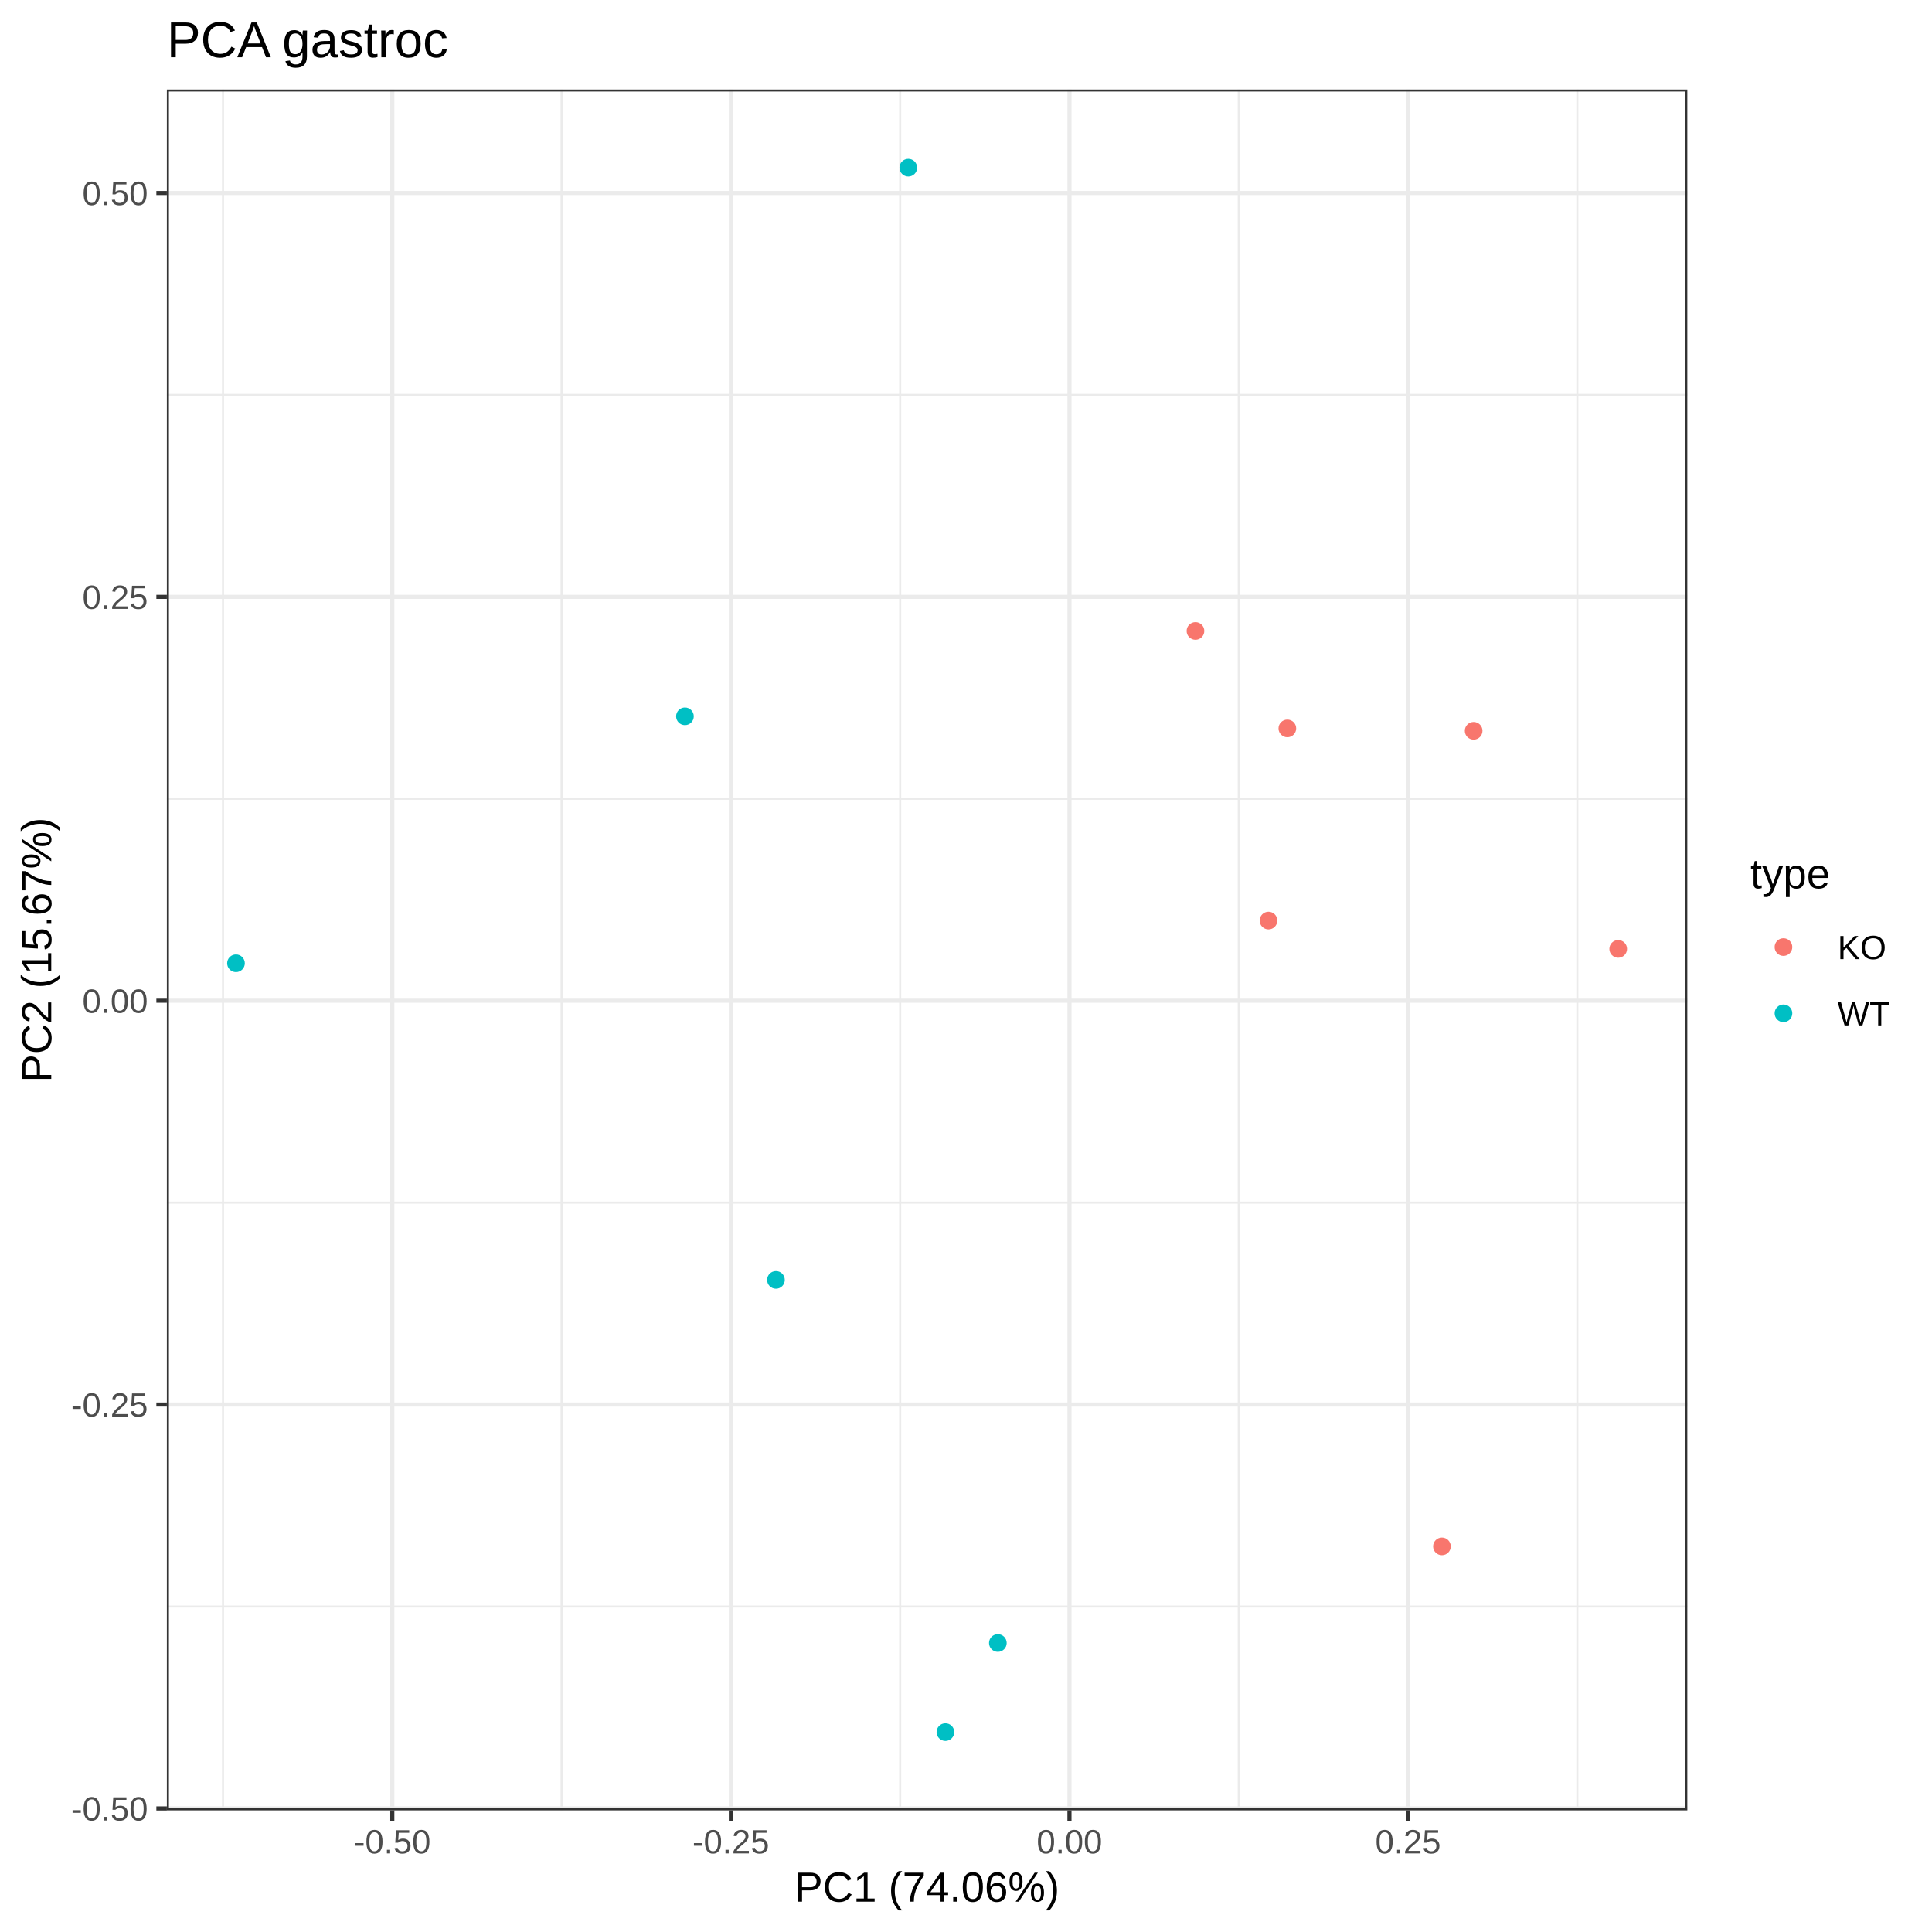
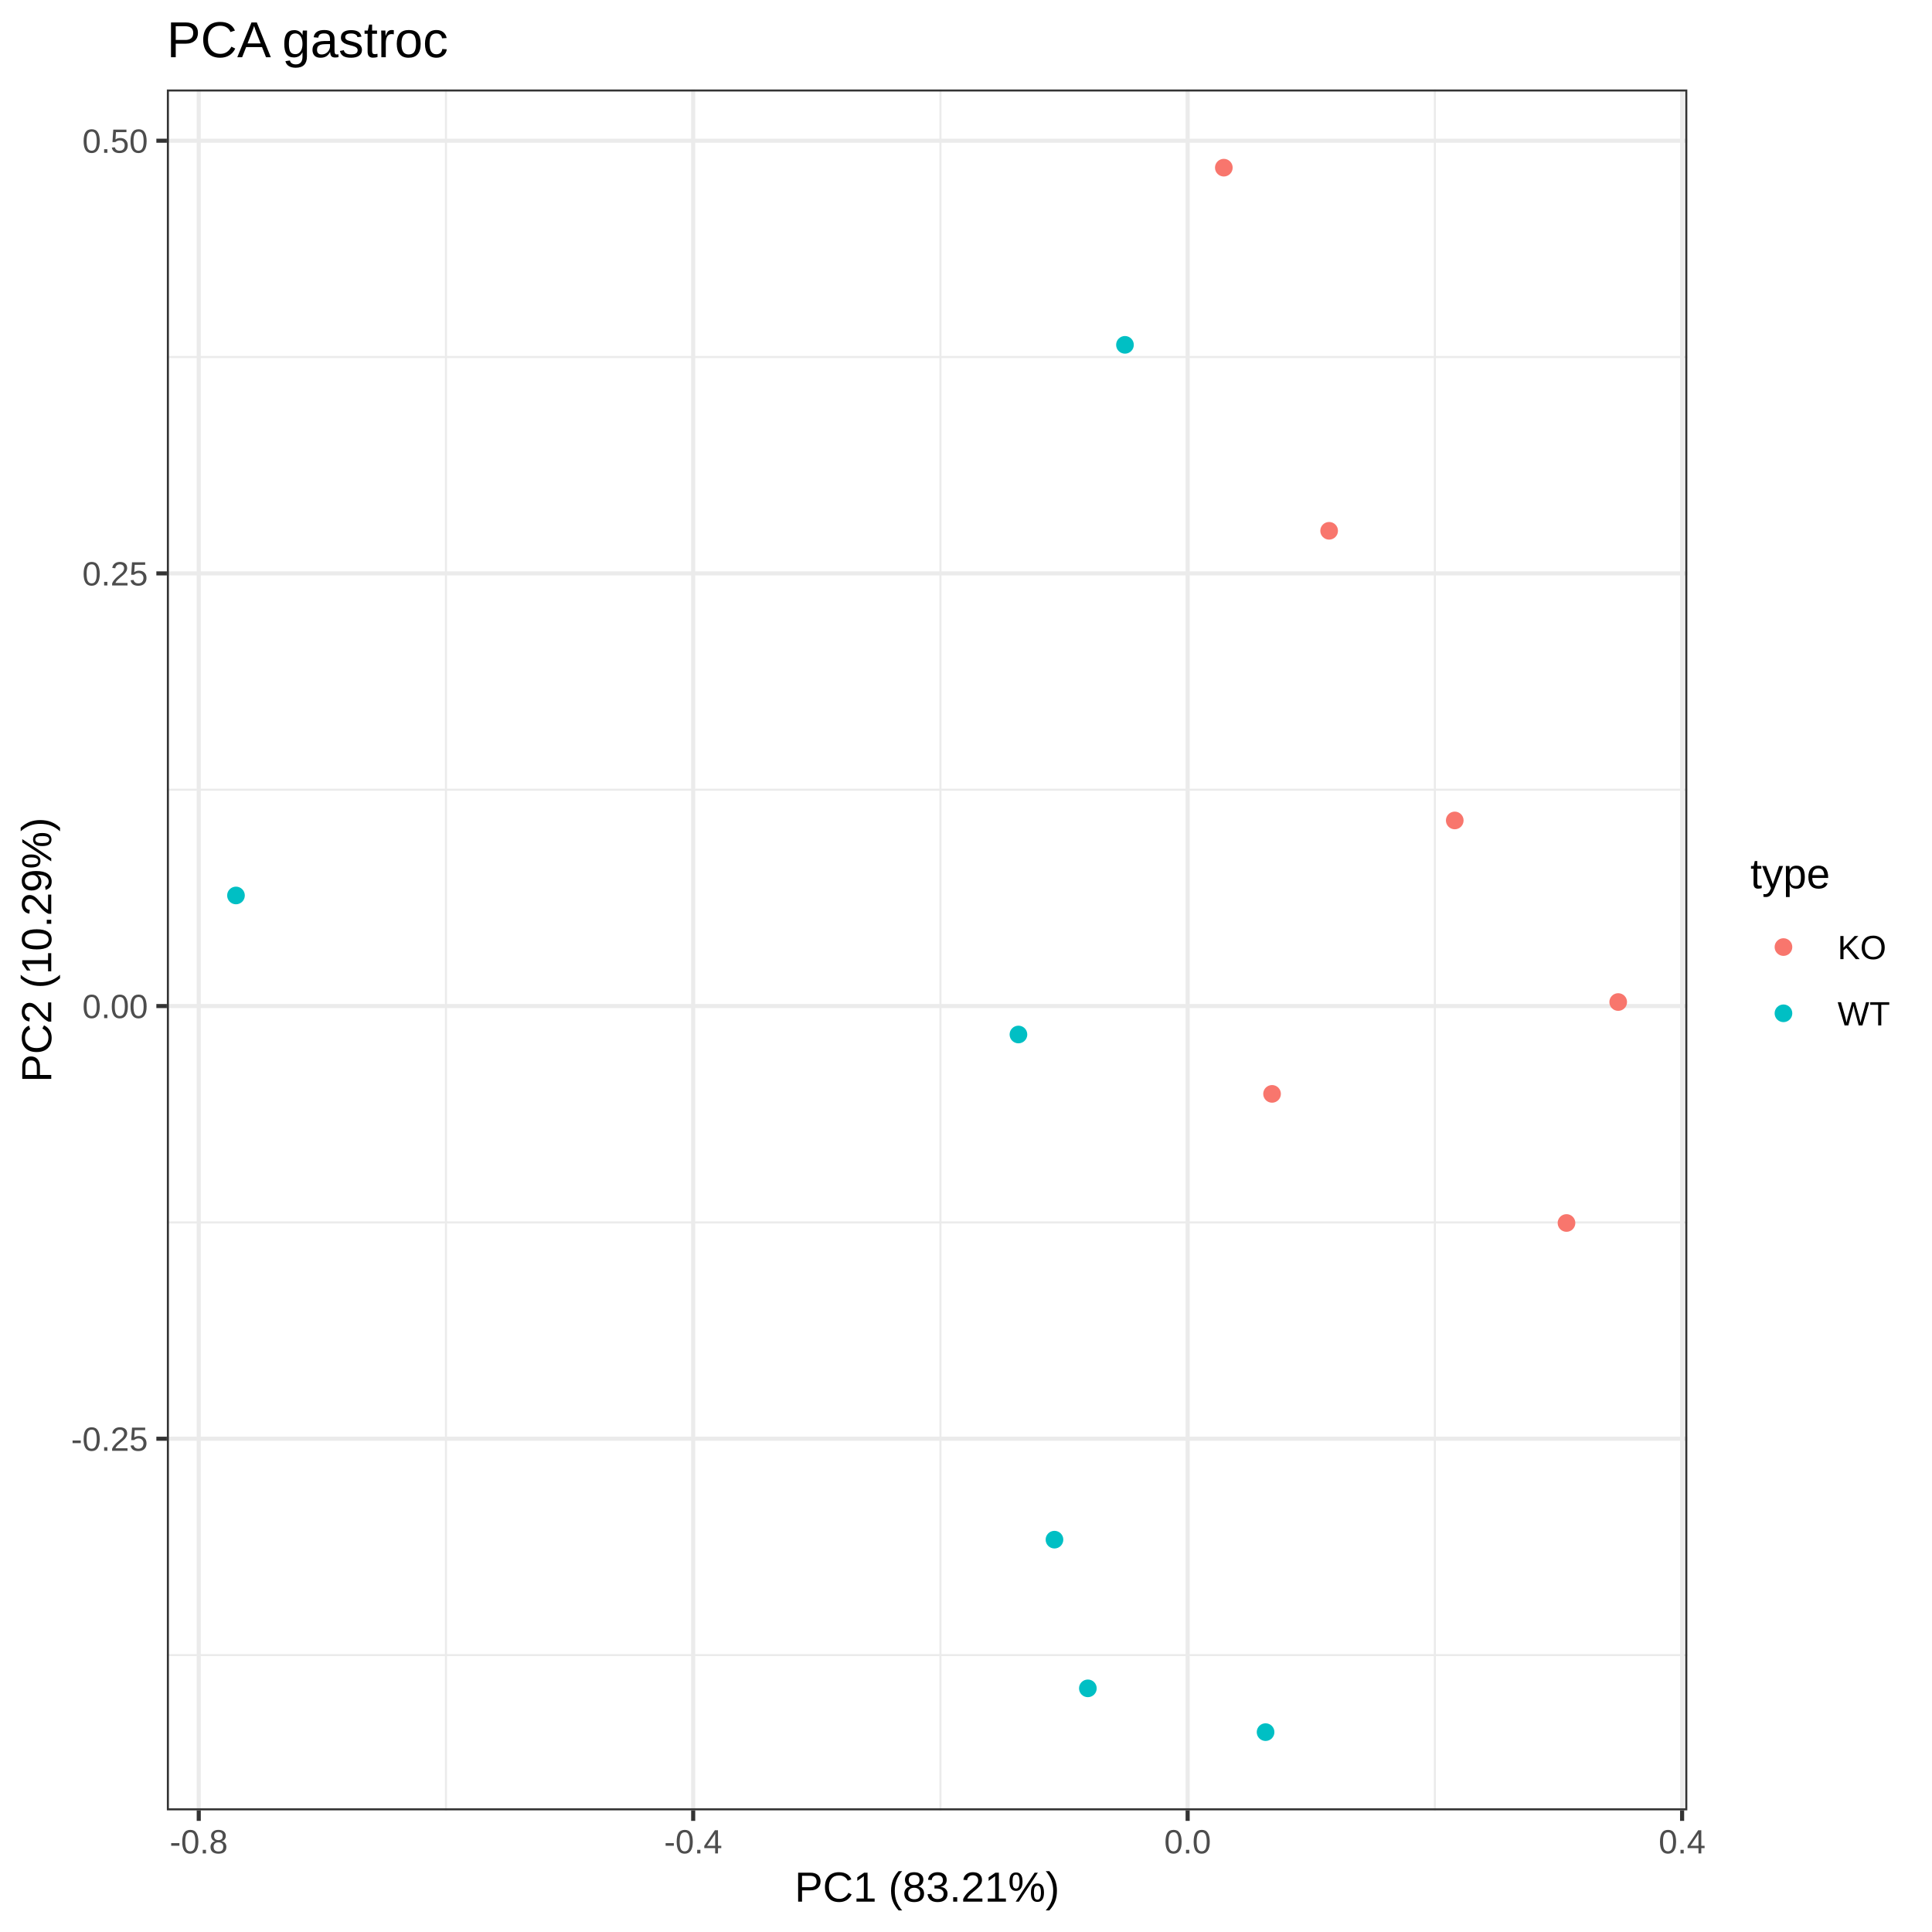
<svg xmlns="http://www.w3.org/2000/svg" class="svglite" width="504.00pt" height="504.00pt" viewBox="0 0 504.00 504.00">
  <defs>
    <style type="text/css">
    .svglite line, .svglite polyline, .svglite polygon, .svglite path, .svglite rect, .svglite circle {
      fill: none;
      stroke: #000000;
      stroke-linecap: round;
      stroke-linejoin: round;
      stroke-miterlimit: 10.00;
    }
    .svglite text {
      white-space: pre;
    }
  </style>
  </defs>
  <rect width="100%" height="100%" style="stroke: none; fill: #FFFFFF;" />
  <defs>
    <clipPath id="cpMC4wMHw1MDQuMDB8MC4wMHw1MDQuMDA=">
      <rect x="0.00" y="0.00" width="504.00" height="504.00" />
    </clipPath>
  </defs>
  <g clip-path="url(#cpMC4wMHw1MDQuMDB8MC4wMHw1MDQuMDA=)">
    <rect x="0.00" y="-0" width="504.00" height="504.00" style="stroke-width: 1.07; stroke: #FFFFFF; fill: #FFFFFF;" />
  </g>
  <defs>
    <clipPath id="cpNDMuNTN8NDQwLjE3fDIzLjM0fDQ3Mi4yNw==">
      <rect x="43.53" y="23.34" width="396.64" height="448.93" />
    </clipPath>
  </defs>
  <g clip-path="url(#cpNDMuNTN8NDQwLjE3fDIzLjM0fDQ3Mi4yNw==)">
    <rect x="43.53" y="23.34" width="396.64" height="448.93" style="stroke-width: 1.07; stroke: none; fill: #FFFFFF;" />
-     <polyline points="43.53,419.09 440.17,419.09 " style="stroke-width: 0.53; stroke: #EBEBEB; stroke-linecap: butt;" />
-     <polyline points="43.53,313.73 440.17,313.73 " style="stroke-width: 0.53; stroke: #EBEBEB; stroke-linecap: butt;" />
-     <polyline points="43.53,208.38 440.17,208.38 " style="stroke-width: 0.53; stroke: #EBEBEB; stroke-linecap: butt;" />
-     <polyline points="43.53,103.02 440.17,103.02 " style="stroke-width: 0.53; stroke: #EBEBEB; stroke-linecap: butt;" />
-     <polyline points="58.18,472.27 58.18,23.34 " style="stroke-width: 0.53; stroke: #EBEBEB; stroke-linecap: butt;" />
-     <polyline points="146.50,472.27 146.50,23.34 " style="stroke-width: 0.53; stroke: #EBEBEB; stroke-linecap: butt;" />
-     <polyline points="234.83,472.27 234.83,23.34 " style="stroke-width: 0.53; stroke: #EBEBEB; stroke-linecap: butt;" />
-     <polyline points="323.15,472.27 323.15,23.34 " style="stroke-width: 0.53; stroke: #EBEBEB; stroke-linecap: butt;" />
-     <polyline points="411.48,472.27 411.48,23.34 " style="stroke-width: 0.53; stroke: #EBEBEB; stroke-linecap: butt;" />
-     <polyline points="43.53,471.77 440.17,471.77 " style="stroke-width: 1.07; stroke: #EBEBEB; stroke-linecap: butt;" />
-     <polyline points="43.53,366.41 440.17,366.41 " style="stroke-width: 1.07; stroke: #EBEBEB; stroke-linecap: butt;" />
-     <polyline points="43.53,261.05 440.17,261.05 " style="stroke-width: 1.07; stroke: #EBEBEB; stroke-linecap: butt;" />
-     <polyline points="43.53,155.70 440.17,155.70 " style="stroke-width: 1.07; stroke: #EBEBEB; stroke-linecap: butt;" />
-     <polyline points="43.53,50.34 440.17,50.34 " style="stroke-width: 1.07; stroke: #EBEBEB; stroke-linecap: butt;" />
-     <polyline points="102.34,472.27 102.34,23.34 " style="stroke-width: 1.07; stroke: #EBEBEB; stroke-linecap: butt;" />
-     <polyline points="190.66,472.27 190.66,23.34 " style="stroke-width: 1.07; stroke: #EBEBEB; stroke-linecap: butt;" />
-     <polyline points="278.99,472.27 278.99,23.34 " style="stroke-width: 1.07; stroke: #EBEBEB; stroke-linecap: butt;" />
-     <polyline points="367.32,472.27 367.32,23.34 " style="stroke-width: 1.07; stroke: #EBEBEB; stroke-linecap: butt;" />
-     <circle cx="178.68" cy="186.87" r="1.95" style="stroke-width: 0.71; stroke: #00BFC4; fill: #00BFC4;" />
-     <circle cx="260.31" cy="428.61" r="1.95" style="stroke-width: 0.71; stroke: #00BFC4; fill: #00BFC4;" />
-     <circle cx="202.42" cy="333.89" r="1.95" style="stroke-width: 0.71; stroke: #00BFC4; fill: #00BFC4;" />
-     <circle cx="61.56" cy="251.29" r="1.95" style="stroke-width: 0.71; stroke: #00BFC4; fill: #00BFC4;" />
-     <circle cx="236.95" cy="43.74" r="1.95" style="stroke-width: 0.71; stroke: #00BFC4; fill: #00BFC4;" />
-     <circle cx="246.63" cy="451.86" r="1.95" style="stroke-width: 0.71; stroke: #00BFC4; fill: #00BFC4;" />
-     <circle cx="311.86" cy="164.60" r="1.95" style="stroke-width: 0.71; stroke: #F8766D; fill: #F8766D;" />
-     <circle cx="422.14" cy="247.54" r="1.95" style="stroke-width: 0.71; stroke: #F8766D; fill: #F8766D;" />
-     <circle cx="376.16" cy="403.41" r="1.95" style="stroke-width: 0.71; stroke: #F8766D; fill: #F8766D;" />
-     <circle cx="384.43" cy="190.65" r="1.95" style="stroke-width: 0.71; stroke: #F8766D; fill: #F8766D;" />
-     <circle cx="330.91" cy="240.15" r="1.95" style="stroke-width: 0.71; stroke: #F8766D; fill: #F8766D;" />
-     <circle cx="335.83" cy="190.03" r="1.95" style="stroke-width: 0.71; stroke: #F8766D; fill: #F8766D;" />
+     <polyline points="43.53,431.76 440.17,431.76 " style="stroke-width: 0.53; stroke: #EBEBEB; stroke-linecap: butt;" />
+     <polyline points="43.53,318.89 440.17,318.89 " style="stroke-width: 0.53; stroke: #EBEBEB; stroke-linecap: butt;" />
+     <polyline points="43.53,206.01 440.17,206.01 " style="stroke-width: 0.53; stroke: #EBEBEB; stroke-linecap: butt;" />
+     <polyline points="43.53,93.14 440.17,93.14 " style="stroke-width: 0.53; stroke: #EBEBEB; stroke-linecap: butt;" />
+     <polyline points="116.34,472.27 116.34,23.34 " style="stroke-width: 0.53; stroke: #EBEBEB; stroke-linecap: butt;" />
+     <polyline points="245.33,472.27 245.33,23.34 " style="stroke-width: 0.53; stroke: #EBEBEB; stroke-linecap: butt;" />
+     <polyline points="374.31,472.27 374.31,23.34 " style="stroke-width: 0.53; stroke: #EBEBEB; stroke-linecap: butt;" />
+     <polyline points="43.53,375.32 440.17,375.32 " style="stroke-width: 1.07; stroke: #EBEBEB; stroke-linecap: butt;" />
+     <polyline points="43.53,262.45 440.17,262.45 " style="stroke-width: 1.07; stroke: #EBEBEB; stroke-linecap: butt;" />
+     <polyline points="43.53,149.58 440.17,149.58 " style="stroke-width: 1.07; stroke: #EBEBEB; stroke-linecap: butt;" />
+     <polyline points="43.53,36.71 440.17,36.71 " style="stroke-width: 1.07; stroke: #EBEBEB; stroke-linecap: butt;" />
+     <polyline points="51.85,472.27 51.85,23.34 " style="stroke-width: 1.07; stroke: #EBEBEB; stroke-linecap: butt;" />
+     <polyline points="180.83,472.27 180.83,23.34 " style="stroke-width: 1.07; stroke: #EBEBEB; stroke-linecap: butt;" />
+     <polyline points="309.82,472.27 309.82,23.34 " style="stroke-width: 1.07; stroke: #EBEBEB; stroke-linecap: butt;" />
+     <polyline points="438.81,472.27 438.81,23.34 " style="stroke-width: 1.07; stroke: #EBEBEB; stroke-linecap: butt;" />
+     <circle cx="265.68" cy="269.87" r="1.95" style="stroke-width: 0.71; stroke: #00BFC4; fill: #00BFC4;" />
+     <circle cx="330.15" cy="451.86" r="1.95" style="stroke-width: 0.71; stroke: #00BFC4; fill: #00BFC4;" />
+     <circle cx="275.08" cy="401.65" r="1.95" style="stroke-width: 0.71; stroke: #00BFC4; fill: #00BFC4;" />
+     <circle cx="61.56" cy="233.60" r="1.95" style="stroke-width: 0.71; stroke: #00BFC4; fill: #00BFC4;" />
+     <circle cx="293.47" cy="89.96" r="1.95" style="stroke-width: 0.71; stroke: #00BFC4; fill: #00BFC4;" />
+     <circle cx="283.79" cy="440.44" r="1.95" style="stroke-width: 0.71; stroke: #00BFC4; fill: #00BFC4;" />
+     <circle cx="346.73" cy="138.47" r="1.95" style="stroke-width: 0.71; stroke: #F8766D; fill: #F8766D;" />
+     <circle cx="422.14" cy="261.40" r="1.95" style="stroke-width: 0.71; stroke: #F8766D; fill: #F8766D;" />
+     <circle cx="408.65" cy="319.04" r="1.95" style="stroke-width: 0.71; stroke: #F8766D; fill: #F8766D;" />
+     <circle cx="379.50" cy="214.03" r="1.95" style="stroke-width: 0.71; stroke: #F8766D; fill: #F8766D;" />
+     <circle cx="331.84" cy="285.36" r="1.95" style="stroke-width: 0.71; stroke: #F8766D; fill: #F8766D;" />
+     <circle cx="319.26" cy="43.74" r="1.95" style="stroke-width: 0.71; stroke: #F8766D; fill: #F8766D;" />
    <rect x="43.53" y="23.34" width="396.64" height="448.93" style="stroke-width: 1.07; stroke: #333333;" />
  </g>
  <g clip-path="url(#cpMC4wMHw1MDQuMDB8MC4wMHw1MDQuMDA=)">
-     <text x="38.60" y="474.92" text-anchor="end" style="font-size: 8.80px;fill: #4D4D4D; font-family: &quot;Arial&quot;;" textLength="20.06px" lengthAdjust="spacingAndGlyphs">-0.50</text>
-     <text x="38.60" y="369.56" text-anchor="end" style="font-size: 8.80px;fill: #4D4D4D; font-family: &quot;Arial&quot;;" textLength="20.06px" lengthAdjust="spacingAndGlyphs">-0.25</text>
-     <text x="38.60" y="264.21" text-anchor="end" style="font-size: 8.80px;fill: #4D4D4D; font-family: &quot;Arial&quot;;" textLength="17.13px" lengthAdjust="spacingAndGlyphs">0.00</text>
-     <text x="38.60" y="158.85" text-anchor="end" style="font-size: 8.80px;fill: #4D4D4D; font-family: &quot;Arial&quot;;" textLength="17.13px" lengthAdjust="spacingAndGlyphs">0.25</text>
-     <text x="38.60" y="53.49" text-anchor="end" style="font-size: 8.80px;fill: #4D4D4D; font-family: &quot;Arial&quot;;" textLength="17.13px" lengthAdjust="spacingAndGlyphs">0.50</text>
-     <polyline points="40.79,471.77 43.53,471.77 " style="stroke-width: 1.07; stroke: #333333; stroke-linecap: butt;" />
-     <polyline points="40.79,366.41 43.53,366.41 " style="stroke-width: 1.07; stroke: #333333; stroke-linecap: butt;" />
-     <polyline points="40.79,261.05 43.53,261.05 " style="stroke-width: 1.07; stroke: #333333; stroke-linecap: butt;" />
-     <polyline points="40.79,155.70 43.53,155.70 " style="stroke-width: 1.07; stroke: #333333; stroke-linecap: butt;" />
-     <polyline points="40.79,50.34 43.53,50.34 " style="stroke-width: 1.07; stroke: #333333; stroke-linecap: butt;" />
-     <polyline points="102.34,475.01 102.34,472.27 " style="stroke-width: 1.07; stroke: #333333; stroke-linecap: butt;" />
-     <polyline points="190.66,475.01 190.66,472.27 " style="stroke-width: 1.07; stroke: #333333; stroke-linecap: butt;" />
-     <polyline points="278.99,475.01 278.99,472.27 " style="stroke-width: 1.07; stroke: #333333; stroke-linecap: butt;" />
-     <polyline points="367.32,475.01 367.32,472.27 " style="stroke-width: 1.07; stroke: #333333; stroke-linecap: butt;" />
-     <text x="102.34" y="483.50" text-anchor="middle" style="font-size: 8.80px;fill: #4D4D4D; font-family: &quot;Arial&quot;;" textLength="20.06px" lengthAdjust="spacingAndGlyphs">-0.50</text>
-     <text x="190.66" y="483.50" text-anchor="middle" style="font-size: 8.80px;fill: #4D4D4D; font-family: &quot;Arial&quot;;" textLength="20.06px" lengthAdjust="spacingAndGlyphs">-0.25</text>
-     <text x="278.99" y="483.50" text-anchor="middle" style="font-size: 8.80px;fill: #4D4D4D; font-family: &quot;Arial&quot;;" textLength="17.13px" lengthAdjust="spacingAndGlyphs">0.00</text>
-     <text x="367.32" y="483.50" text-anchor="middle" style="font-size: 8.80px;fill: #4D4D4D; font-family: &quot;Arial&quot;;" textLength="17.13px" lengthAdjust="spacingAndGlyphs">0.25</text>
-     <text x="241.85" y="496.09" text-anchor="middle" style="font-size: 11.00px; font-family: &quot;Arial&quot;;" textLength="69.09px" lengthAdjust="spacingAndGlyphs">PC1 (74.06%)</text>
-     <text transform="translate(13.37,247.80) rotate(-90)" text-anchor="middle" style="font-size: 11.00px; font-family: &quot;Arial&quot;;" textLength="69.09px" lengthAdjust="spacingAndGlyphs">PC2 (15.67%)</text>
+     <text x="38.60" y="378.47" text-anchor="end" style="font-size: 8.80px;fill: #4D4D4D; font-family: &quot;Arial&quot;;" textLength="20.06px" lengthAdjust="spacingAndGlyphs">-0.25</text>
+     <text x="38.60" y="265.60" text-anchor="end" style="font-size: 8.80px;fill: #4D4D4D; font-family: &quot;Arial&quot;;" textLength="17.13px" lengthAdjust="spacingAndGlyphs">0.00</text>
+     <text x="38.60" y="152.73" text-anchor="end" style="font-size: 8.80px;fill: #4D4D4D; font-family: &quot;Arial&quot;;" textLength="17.13px" lengthAdjust="spacingAndGlyphs">0.25</text>
+     <text x="38.60" y="39.86" text-anchor="end" style="font-size: 8.80px;fill: #4D4D4D; font-family: &quot;Arial&quot;;" textLength="17.13px" lengthAdjust="spacingAndGlyphs">0.50</text>
+     <polyline points="40.79,375.32 43.53,375.32 " style="stroke-width: 1.07; stroke: #333333; stroke-linecap: butt;" />
+     <polyline points="40.79,262.45 43.53,262.45 " style="stroke-width: 1.07; stroke: #333333; stroke-linecap: butt;" />
+     <polyline points="40.79,149.58 43.53,149.58 " style="stroke-width: 1.07; stroke: #333333; stroke-linecap: butt;" />
+     <polyline points="40.79,36.71 43.53,36.71 " style="stroke-width: 1.07; stroke: #333333; stroke-linecap: butt;" />
+     <polyline points="51.85,475.01 51.85,472.27 " style="stroke-width: 1.07; stroke: #333333; stroke-linecap: butt;" />
+     <polyline points="180.83,475.01 180.83,472.27 " style="stroke-width: 1.07; stroke: #333333; stroke-linecap: butt;" />
+     <polyline points="309.82,475.01 309.82,472.27 " style="stroke-width: 1.07; stroke: #333333; stroke-linecap: butt;" />
+     <polyline points="438.81,475.01 438.81,472.27 " style="stroke-width: 1.07; stroke: #333333; stroke-linecap: butt;" />
+     <text x="51.85" y="483.50" text-anchor="middle" style="font-size: 8.80px;fill: #4D4D4D; font-family: &quot;Arial&quot;;" textLength="15.16px" lengthAdjust="spacingAndGlyphs">-0.8</text>
+     <text x="180.83" y="483.50" text-anchor="middle" style="font-size: 8.80px;fill: #4D4D4D; font-family: &quot;Arial&quot;;" textLength="15.16px" lengthAdjust="spacingAndGlyphs">-0.4</text>
+     <text x="309.82" y="483.50" text-anchor="middle" style="font-size: 8.80px;fill: #4D4D4D; font-family: &quot;Arial&quot;;" textLength="12.23px" lengthAdjust="spacingAndGlyphs">0.0</text>
+     <text x="438.81" y="483.50" text-anchor="middle" style="font-size: 8.80px;fill: #4D4D4D; font-family: &quot;Arial&quot;;" textLength="12.23px" lengthAdjust="spacingAndGlyphs">0.4</text>
+     <text x="241.85" y="496.09" text-anchor="middle" style="font-size: 11.00px; font-family: &quot;Arial&quot;;" textLength="69.09px" lengthAdjust="spacingAndGlyphs">PC1 (83.21%)</text>
+     <text transform="translate(13.37,247.80) rotate(-90)" text-anchor="middle" style="font-size: 11.00px; font-family: &quot;Arial&quot;;" textLength="69.09px" lengthAdjust="spacingAndGlyphs">PC2 (10.29%)</text>
    <rect x="451.13" y="217.14" width="47.39" height="61.32" style="stroke-width: 1.07; stroke: none; fill: #FFFFFF;" />
    <text x="456.61" y="231.73" style="font-size: 11.00px; font-family: &quot;Arial&quot;;" textLength="20.79px" lengthAdjust="spacingAndGlyphs">type</text>
    <rect x="456.61" y="238.42" width="17.28" height="17.28" style="stroke-width: 1.07; stroke: none; fill: #FFFFFF;" />
    <circle cx="465.25" cy="247.06" r="1.95" style="stroke-width: 0.71; stroke: #F8766D; fill: #F8766D;" />
    <rect x="456.61" y="255.70" width="17.28" height="17.28" style="stroke-width: 1.07; stroke: none; fill: #FFFFFF;" />
    <circle cx="465.25" cy="264.34" r="1.95" style="stroke-width: 0.71; stroke: #00BFC4; fill: #00BFC4;" />
    <text x="479.37" y="250.22" style="font-size: 8.80px; font-family: &quot;Arial&quot;;" textLength="12.71px" lengthAdjust="spacingAndGlyphs">KO</text>
    <text x="479.37" y="267.50" style="font-size: 8.80px; font-family: &quot;Arial&quot;;" textLength="13.67px" lengthAdjust="spacingAndGlyphs">WT</text>
    <text x="43.53" y="14.94" style="font-size: 13.20px; font-family: &quot;Arial&quot;;" textLength="74.04px" lengthAdjust="spacingAndGlyphs">PCA gastroc</text>
  </g>
</svg>
